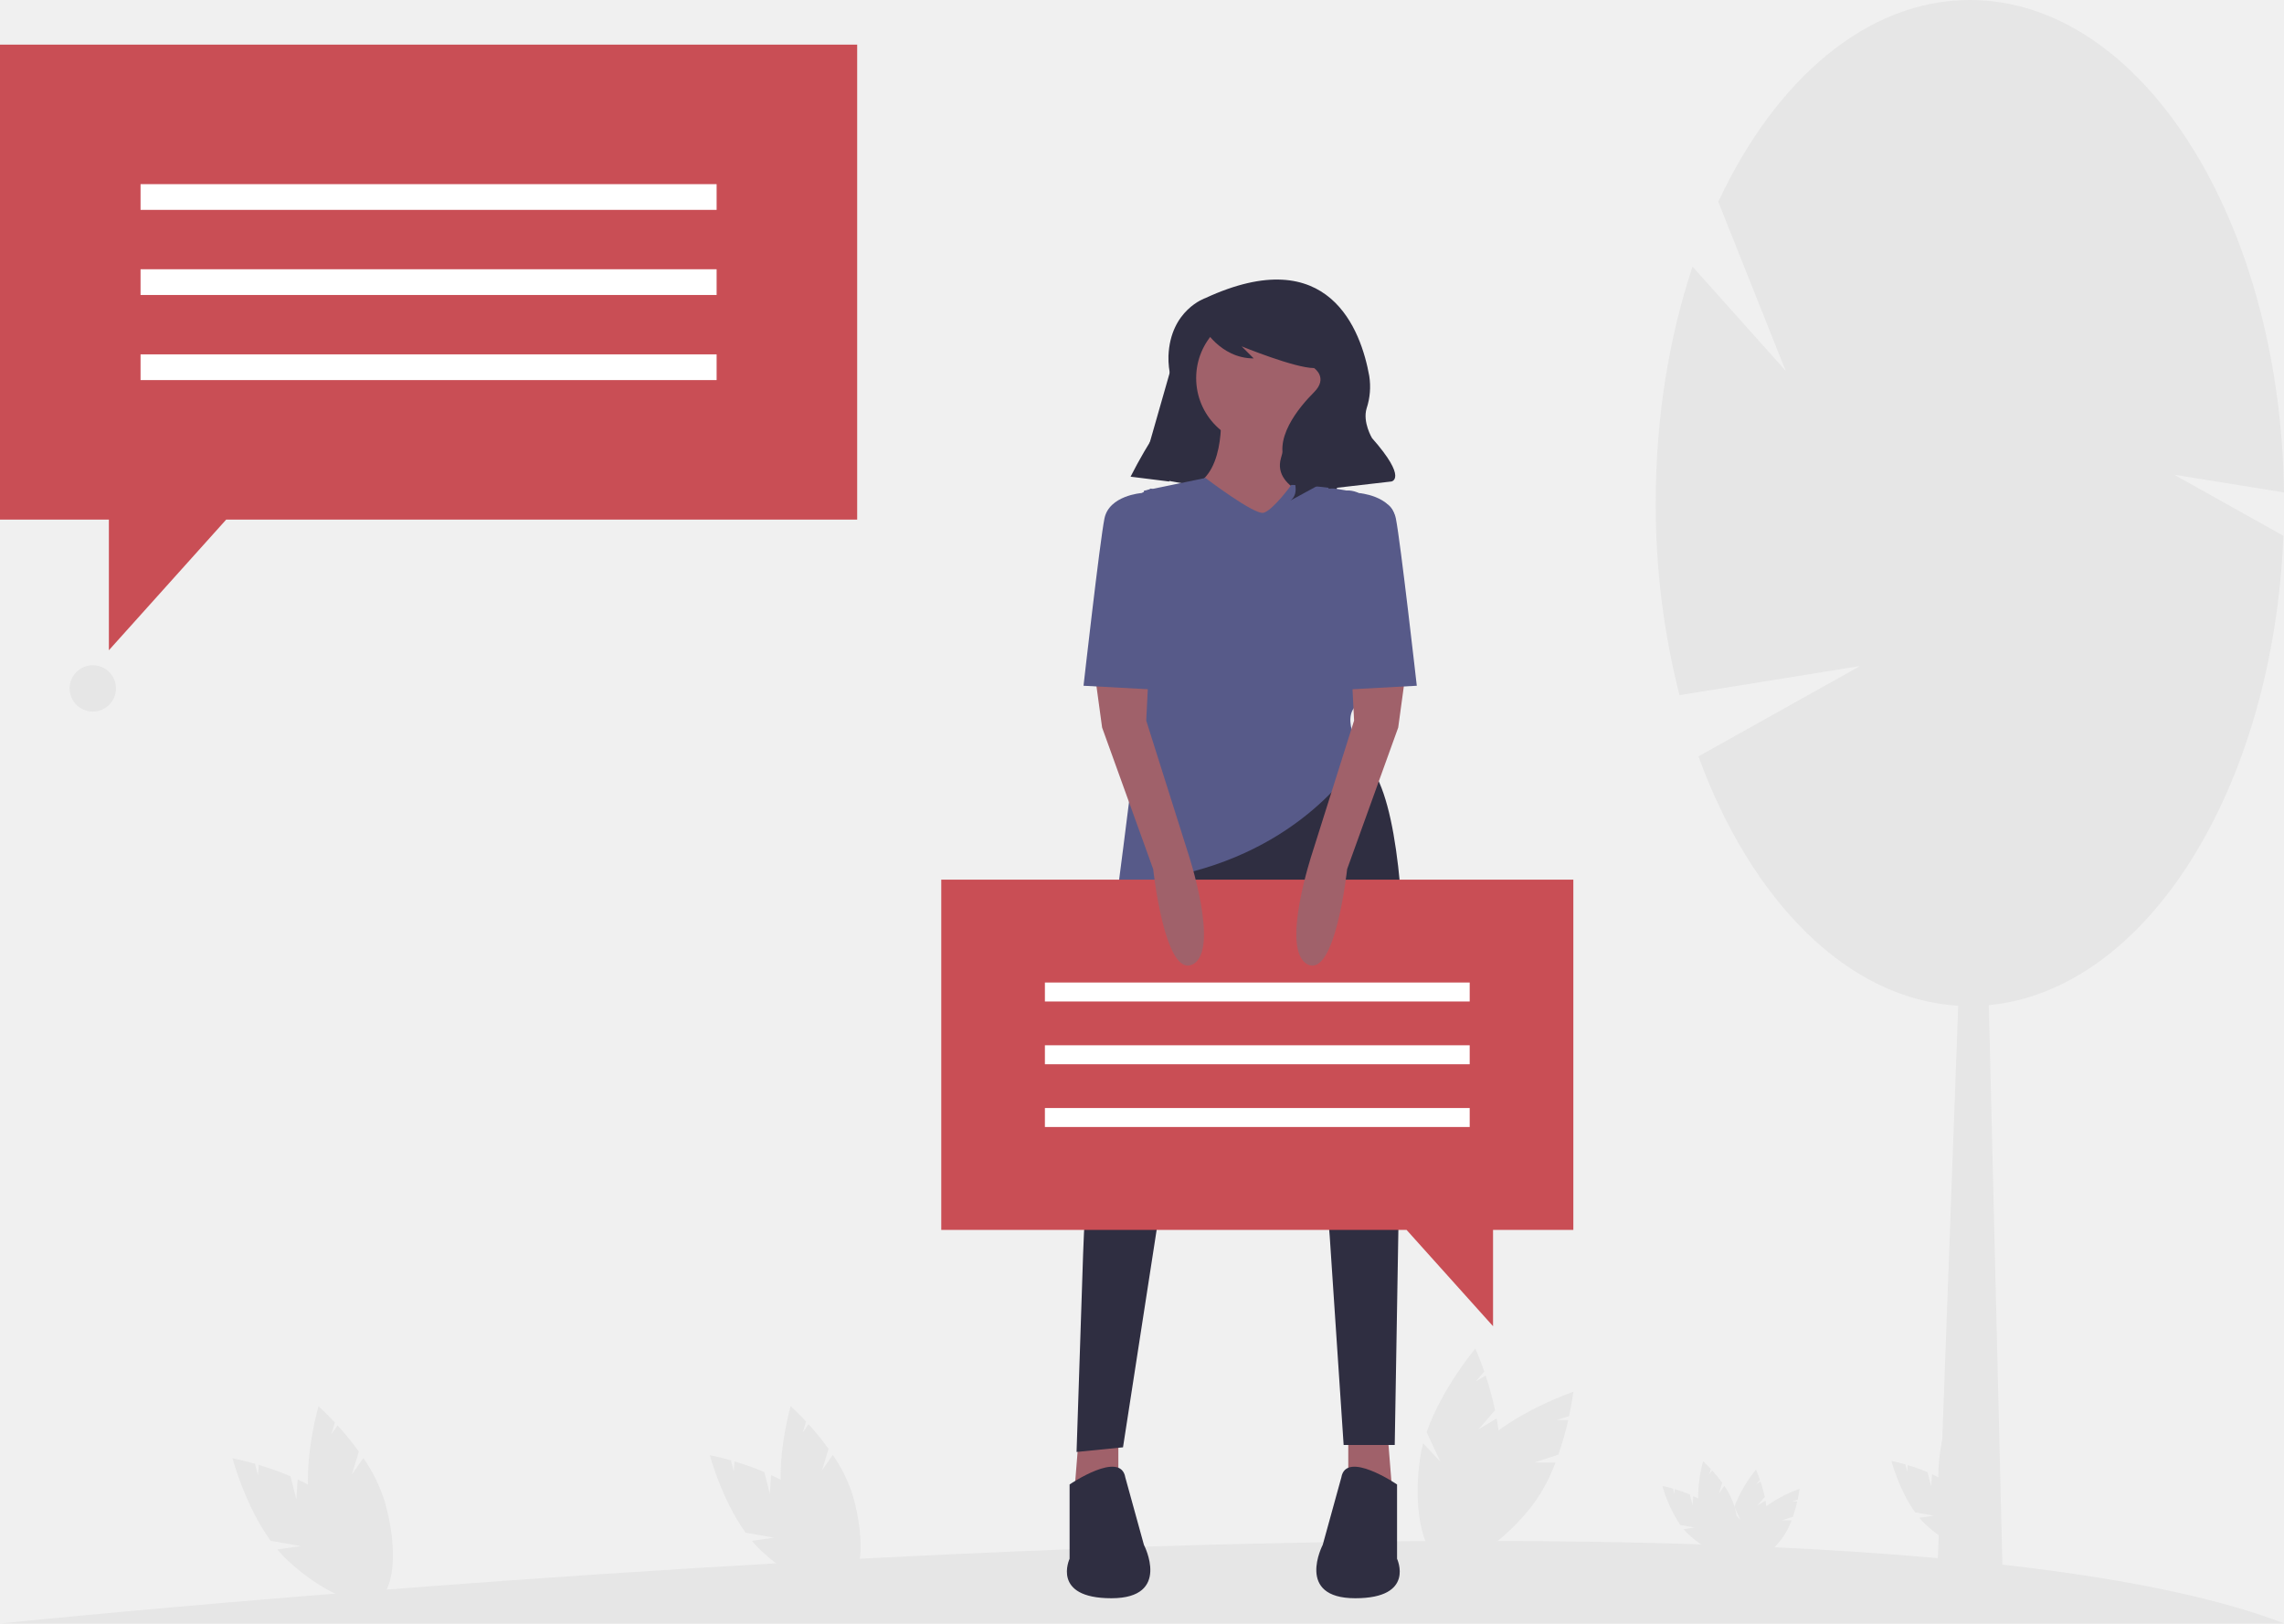
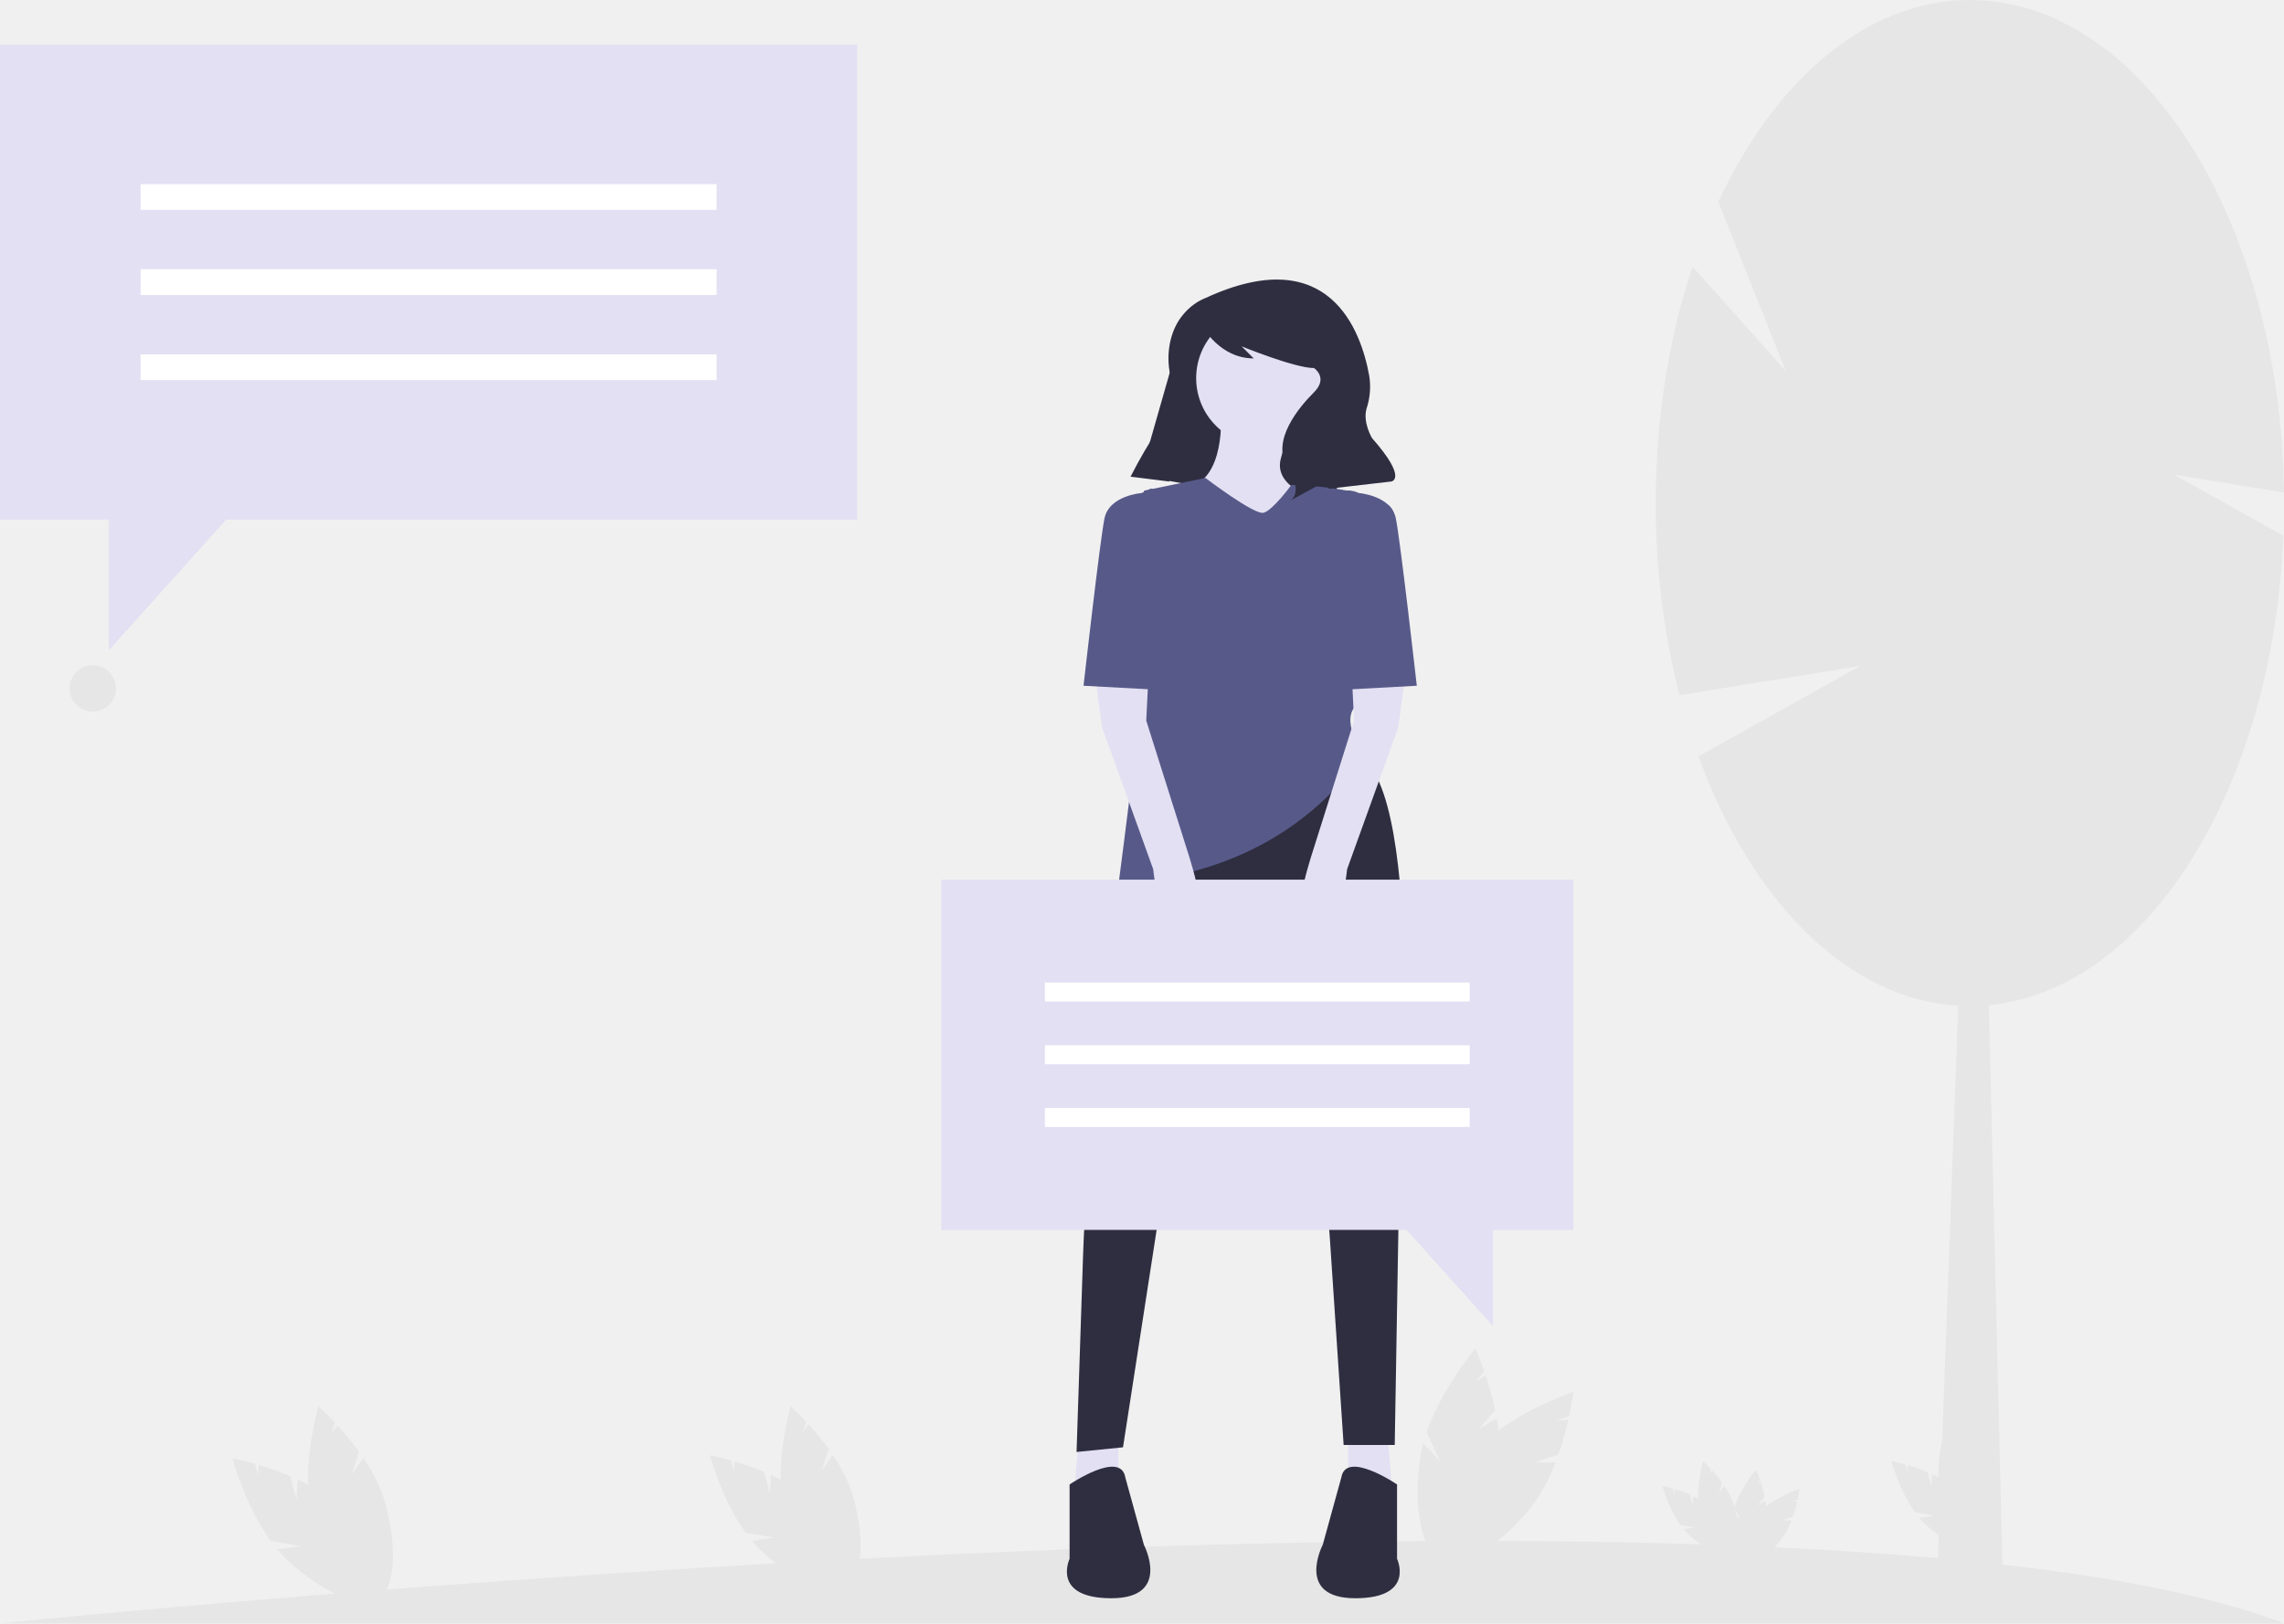
<svg xmlns="http://www.w3.org/2000/svg" id="b7c7232a-1587-4d3b-a231-6a0b0f3ca05b" data-name="Layer 1" width="887.035" height="630.595" viewBox="0 0 887.035 630.595">
  <path d="M271.571,717.132l-2.27-8.954a116.267,116.267,0,0,0-12.335-4.425l-.287,4.161-1.162-4.584c-5.198-1.484-8.735-2.138-8.735-2.138s4.777,18.165,14.796,32.052l11.674,2.051-9.07,1.308a47.038,47.038,0,0,0,4.057,4.299c14.575,13.529,30.809,19.736,36.259,13.864s-1.947-21.599-16.522-35.128a61.928,61.928,0,0,0-15.876-10.209Z" transform="translate(-156.4827 -134.7024)" fill="#e6e6e6" />
  <path d="M293.161,707.408l2.685-8.838a116.263,116.263,0,0,0-8.272-10.164l-2.396,3.414,1.375-4.525c-3.683-3.958-6.372-6.345-6.372-6.345s-5.3,18.019-3.902,35.086l8.934,7.79-8.44-3.569a47.037,47.037,0,0,0,1.251,5.777c5.484,19.115,16.172,32.82,23.873,30.61s9.498-19.496,4.015-38.611a61.927,61.927,0,0,0-8.314-16.945Z" transform="translate(-156.4827 -134.7024)" fill="#e6e6e6" />
  <path d="M455.457,714.957l-2.134-8.415a109.277,109.277,0,0,0-11.594-4.159l-.269,3.911-1.092-4.309c-4.886-1.395-8.21-2.01-8.21-2.01s4.49,17.073,13.907,30.126l10.973,1.927-8.524,1.229a44.21,44.21,0,0,0,3.813,4.041c13.699,12.715,28.957,18.549,34.08,13.03S484.576,730.027,470.877,717.312a58.205,58.205,0,0,0-14.922-9.595Z" transform="translate(-156.4827 -134.7024)" fill="#e6e6e6" />
  <path d="M475.749,705.818l2.523-8.307a109.276,109.276,0,0,0-7.775-9.553l-2.252,3.209,1.292-4.253c-3.461-3.72-5.989-5.964-5.989-5.964s-4.982,16.936-3.667,32.977l8.397,7.322-7.933-3.354a44.212,44.212,0,0,0,1.175,5.43c5.154,17.966,15.2,30.847,22.438,28.77s8.927-18.324,3.773-36.29a58.205,58.205,0,0,0-7.814-15.927Z" transform="translate(-156.4827 -134.7024)" fill="#e6e6e6" />
  <path d="M813.833,719.49l-1.075-4.241a55.066,55.066,0,0,0-5.842-2.096l-.136,1.971-.55-2.171c-2.462-.703-4.137-1.013-4.137-1.013a52.773,52.773,0,0,0,7.008,15.181l5.529.971-4.296.619a22.277,22.277,0,0,0,1.921,2.036c6.903,6.408,14.592,9.347,17.173,6.566s-.922-10.23-7.825-16.637a29.33,29.33,0,0,0-7.519-4.835Z" transform="translate(-156.4827 -134.7024)" fill="#e6e6e6" />
  <path d="M824.058,714.885l1.272-4.186a55.065,55.065,0,0,0-3.918-4.814l-1.135,1.617.651-2.143c-1.744-1.874-3.018-3.005-3.018-3.005a52.773,52.773,0,0,0-1.848,16.618l4.231,3.69-3.997-1.69a22.278,22.278,0,0,0,.592,2.736c2.597,9.053,7.66,15.544,11.307,14.498s4.499-9.234,1.901-18.287a29.331,29.331,0,0,0-3.938-8.026Z" transform="translate(-156.4827 -134.7024)" fill="#e6e6e6" />
  <path d="M906.488,712.164l-1.414-5.578a72.429,72.429,0,0,0-7.684-2.757l-.179,2.592-.724-2.856c-3.238-.925-5.441-1.332-5.441-1.332s2.976,11.316,9.217,19.968l7.273,1.278-5.65.815a29.303,29.303,0,0,0,2.527,2.678c9.08,8.428,19.193,12.295,22.588,8.637s-1.213-13.456-10.292-21.884a38.579,38.579,0,0,0-9.89-6.36Z" transform="translate(-156.4827 -134.7024)" fill="#e6e6e6" />
  <path d="M919.938,706.106l1.673-5.506a72.431,72.431,0,0,0-5.153-6.332l-1.493,2.127.856-2.819c-2.294-2.466-3.97-3.953-3.97-3.953s-3.302,11.225-2.431,21.858l5.566,4.853-5.258-2.223a29.304,29.304,0,0,0,.779,3.599c3.416,11.908,10.075,20.446,14.872,19.069s5.917-12.145,2.501-24.053a38.579,38.579,0,0,0-5.179-10.556Z" transform="translate(-156.4827 -134.7024)" fill="#e6e6e6" />
  <path d="M730.693,689.937l6.425-7.449a123.815,123.815,0,0,0-3.672-13.464l-3.805,2.291,3.29-3.814c-1.88-5.442-3.469-8.926-3.469-8.926s-12.93,15.261-18.926,32.483l5.341,11.437-6.68-7.114a50.092,50.092,0,0,0-1.273,6.165c-2.901,20.978,1.598,38.931,10.049,40.1s17.655-14.889,20.556-35.867a65.948,65.948,0,0,0-.79-20.085Z" transform="translate(-156.4827 -134.7024)" fill="#e6e6e6" />
  <path d="M752.362,702.835l9.35-3.055a123.815,123.815,0,0,0,3.816-13.424l-4.442-.006,4.787-1.564c1.204-5.63,1.644-9.434,1.644-9.434s-18.957,6.381-32.992,18.024l-1.34,12.551-2.041-9.542a50.093,50.093,0,0,0-4.277,4.619c-13.327,16.458-18.756,34.152-12.125,39.522s22.809-3.62,36.136-20.078a65.949,65.949,0,0,0,9.706-17.602Z" transform="translate(-156.4827 -134.7024)" fill="#e6e6e6" />
  <path d="M839.006,719.534l2.857-3.313a55.063,55.063,0,0,0-1.633-5.988l-1.692,1.019,1.463-1.696c-.836-2.42-1.543-3.97-1.543-3.97a52.773,52.773,0,0,0-8.418,14.447l2.375,5.087-2.971-3.164a22.281,22.281,0,0,0-.566,2.742c-1.29,9.33.711,17.314,4.469,17.834s7.852-6.622,9.142-15.952a29.33,29.33,0,0,0-.351-8.933Z" transform="translate(-156.4827 -134.7024)" fill="#e6e6e6" />
  <path d="M848.643,725.27l4.158-1.359a55.065,55.065,0,0,0,1.697-5.97l-1.975-.002,2.129-.696c.535-2.504.731-4.196.731-4.196a52.773,52.773,0,0,0-14.673,8.016l-.596,5.582-.908-4.244a22.279,22.279,0,0,0-1.902,2.054c-5.927,7.32-8.341,15.189-5.393,17.577s10.144-1.61,16.072-8.93a29.331,29.331,0,0,0,4.317-7.828Z" transform="translate(-156.4827 -134.7024)" fill="#e6e6e6" />
  <path d="M157.017,765.298s698.5-72,886.5,0Z" transform="translate(-156.4827 -134.7024)" fill="#e6e6e6" />
  <path d="M1043.517,325.997c-1.369-106.021-55.455-191.294-121.984-191.294-39.981,0-75.469,30.796-97.724,78.383l26.165,65.651-36.16-40.465c-9.121,27.38-14.297,58.64-14.297,91.841a299.419,299.419,0,0,0,9.223,74.63L878.862,393.437l-62.755,35.091c20.445,56.05,57.812,94.331,100.883,96.857l-8.301,225.821,25.688.917-5.491-226.965c61.333-5.841,110.464-84.23,114.399-182.331l-42.384-23.7Z" transform="translate(-156.4827 -134.7024)" fill="#e6e6e6" />
  <polygon points="442.83 184.86 476.584 190.797 487.836 134.4 460.645 122.527 442.83 184.86" fill="#2f2e41" />
  <polygon points="483.418 193.88 517.172 199.816 528.423 143.42 501.233 131.547 483.418 193.88" fill="#2f2e41" />
-   <polygon points="523.631 556.815 523.631 580.265 540.768 580.265 538.964 557.717 523.631 556.815" fill="#a0616a" />
-   <polygon points="434.338 556.815 434.338 580.265 417.201 580.265 419.005 557.717 434.338 556.815" fill="#a0616a" />
+   <polygon points="523.631 556.815 523.631 580.265 540.768 580.265 538.964 557.717 523.631 556.815" fill="#E3E0F3" />
+   <polygon points="434.338 556.815 434.338 580.265 417.201 580.265 419.005 557.717 434.338 556.815" fill="#E3E0F3" />
  <path d="M597.135,474.148l-13.702,83.518a498.774,498.774,0,0,0-6.308,64.271l-2.539,76.795,18.039-1.804L606.154,609.44S641.33,479.559,653.957,505.716s18.941,109.136,18.941,109.136l5.412,81.175h19.843l1.804-106.43s10.823-148.821-16.235-161.449Z" transform="translate(-156.4827 -134.7024)" fill="#2f2e41" />
  <path d="M699.055,711.36s-19.843-13.529-21.647-2.706l-7.216,26.156s-10.823,20.745,12.627,20.745,16.235-15.333,16.235-15.333Z" transform="translate(-156.4827 -134.7024)" fill="#2f2e41" />
  <path d="M571.88,711.36s19.843-13.529,21.647-2.706l7.216,26.156S611.566,755.555,588.115,755.555s-16.235-15.333-16.235-15.333Z" transform="translate(-156.4827 -134.7024)" fill="#2f2e41" />
-   <circle cx="490.71" cy="146.88" r="26.156" fill="#a0616a" />
-   <path d="M630.507,292.856s2.706,25.255-10.823,30.666l22.549,27.058,29.764-20.745s-21.647-4.51-18.039-17.137,3.608-14.431,3.608-14.431Z" transform="translate(-156.4827 -134.7024)" fill="#a0616a" />
+   <circle cx="490.71" cy="146.88" r="26.156" fill="#E3E0F3" />
+   <path d="M630.507,292.856s2.706,25.255-10.823,30.666l22.549,27.058,29.764-20.745s-21.647-4.51-18.039-17.137,3.608-14.431,3.608-14.431Z" transform="translate(-156.4827 -134.7024)" fill="#E3E0F3" />
  <path d="M624.644,320.366S643.585,334.797,647.193,333.895s10.823-10.823,10.823-10.823,26.607.451,37.431,7.667-10.372,51.862-10.372,51.862,5.863,20.294-1.353,25.705,1.804,18.941,1.804,18.941-18.039,33.372-65.842,45.999c0,0-29.764,11.725-28.862,5.412s9.921-78.469,9.921-78.469V325.327Z" transform="translate(-156.4827 -134.7024)" fill="#575a89" />
  <path d="M624.629,250.49S610.969,255.043,610.275,273.025a31.894,31.894,0,0,0,.948,8.539c.769,3.26,1.264,10.273-4.697,19.439a192.423,192.423,0,0,0-10.921,18.786l-.043.085,15.002,1.875,3.19-24.867a123.827,123.827,0,0,1,9.833-34.909l.104-.232s6.563,12.189,19.69,12.189l-4.688-4.688s20.628,8.439,28.129,8.439c0,0,5.626,3.75,0,9.376s-16.877,18.752-10.314,29.066.938,13.127.938,13.127L667.759,323.624l4.688-2.813v3.75l24.378-2.813s6.563-.938-7.501-16.877c0,0-3.714-6.19-2.089-11.528a26.929,26.929,0,0,0,1.024-12.594C685.108,263.172,672.746,228.226,624.629,250.49Z" transform="translate(-156.4827 -134.7024)" fill="#2f2e41" />
-   <polygon points="365.556 341.7 611.035 341.7 611.035 477.762 579.854 477.762 579.854 515.179 546.263 477.762 365.556 477.762 365.556 341.7" fill="#c94e55" />
+   <polygon points="365.556 341.7 611.035 341.7 611.035 477.762 579.854 477.762 579.854 515.179 546.263 477.762 365.556 477.762 365.556 341.7" fill="#E3E0F3" />
  <rect x="562.29" y="516.371" width="164.975" height="7.37" transform="translate(1133.073 905.4095) rotate(-180)" fill="#fff" />
  <rect x="562.29" y="540.749" width="164.975" height="7.37" transform="translate(1133.073 954.1651) rotate(-180)" fill="#fff" />
  <rect x="562.29" y="565.127" width="164.975" height="7.37" transform="translate(1133.073 1002.921) rotate(-180)" fill="#fff" />
-   <path d="M581.801,397.482l2.706,19.843,19.843,55.019s4.51,42.392,15.333,36.98-1.804-43.293-1.804-43.293l-16.235-51.411.902-18.039Z" transform="translate(-156.4827 -134.7024)" fill="#a0616a" />
+   <path d="M581.801,397.482l2.706,19.843,19.843,55.019s4.51,42.392,15.333,36.98-1.804-43.293-1.804-43.293l-16.235-51.411.902-18.039Z" transform="translate(-156.4827 -134.7024)" fill="#E3E0F3" />
  <path d="M611.566,327.13l-8.135-2.653-3.59,1.751s-12.627.902-14.431,9.921-8.118,64.94-8.118,64.94l33.372,1.804Z" transform="translate(-156.4827 -134.7024)" fill="#575a89" />
-   <path d="M702.211,397.482l-2.706,19.843-19.843,55.019s-4.51,42.392-15.333,36.98,1.804-43.293,1.804-43.293l16.235-51.411-.902-18.039Z" transform="translate(-156.4827 -134.7024)" fill="#a0616a" />
+   <path d="M702.211,397.482l-2.706,19.843-19.843,55.019s-4.51,42.392-15.333,36.98,1.804-43.293,1.804-43.293l16.235-51.411-.902-18.039Z" transform="translate(-156.4827 -134.7024)" fill="#E3E0F3" />
  <path d="M672.447,327.13l4.338-1.415a9.872,9.872,0,0,1,7.387.513h0s12.627.902,14.431,9.921,8.118,64.94,8.118,64.94l-33.372,1.804Z" transform="translate(-156.4827 -134.7024)" fill="#575a89" />
-   <polygon points="332.9 17.333 0 17.333 0 201.851 42.285 201.851 42.285 252.593 87.838 201.851 332.9 201.851 332.9 17.333" fill="#c94e55" />
+   <polygon points="332.9 17.333 0 17.333 0 201.851 42.285 201.851 42.285 252.593 87.838 201.851 332.9 201.851 332.9 17.333" fill="#E3E0F3" />
  <rect x="54.586" y="71.535" width="223.727" height="9.995" fill="#fff" />
  <rect x="54.586" y="104.595" width="223.727" height="9.995" fill="#fff" />
  <rect x="54.586" y="137.654" width="223.727" height="9.995" fill="#fff" />
  <circle cx="36.035" cy="267.424" r="9" fill="#e6e6e6" />
</svg>
